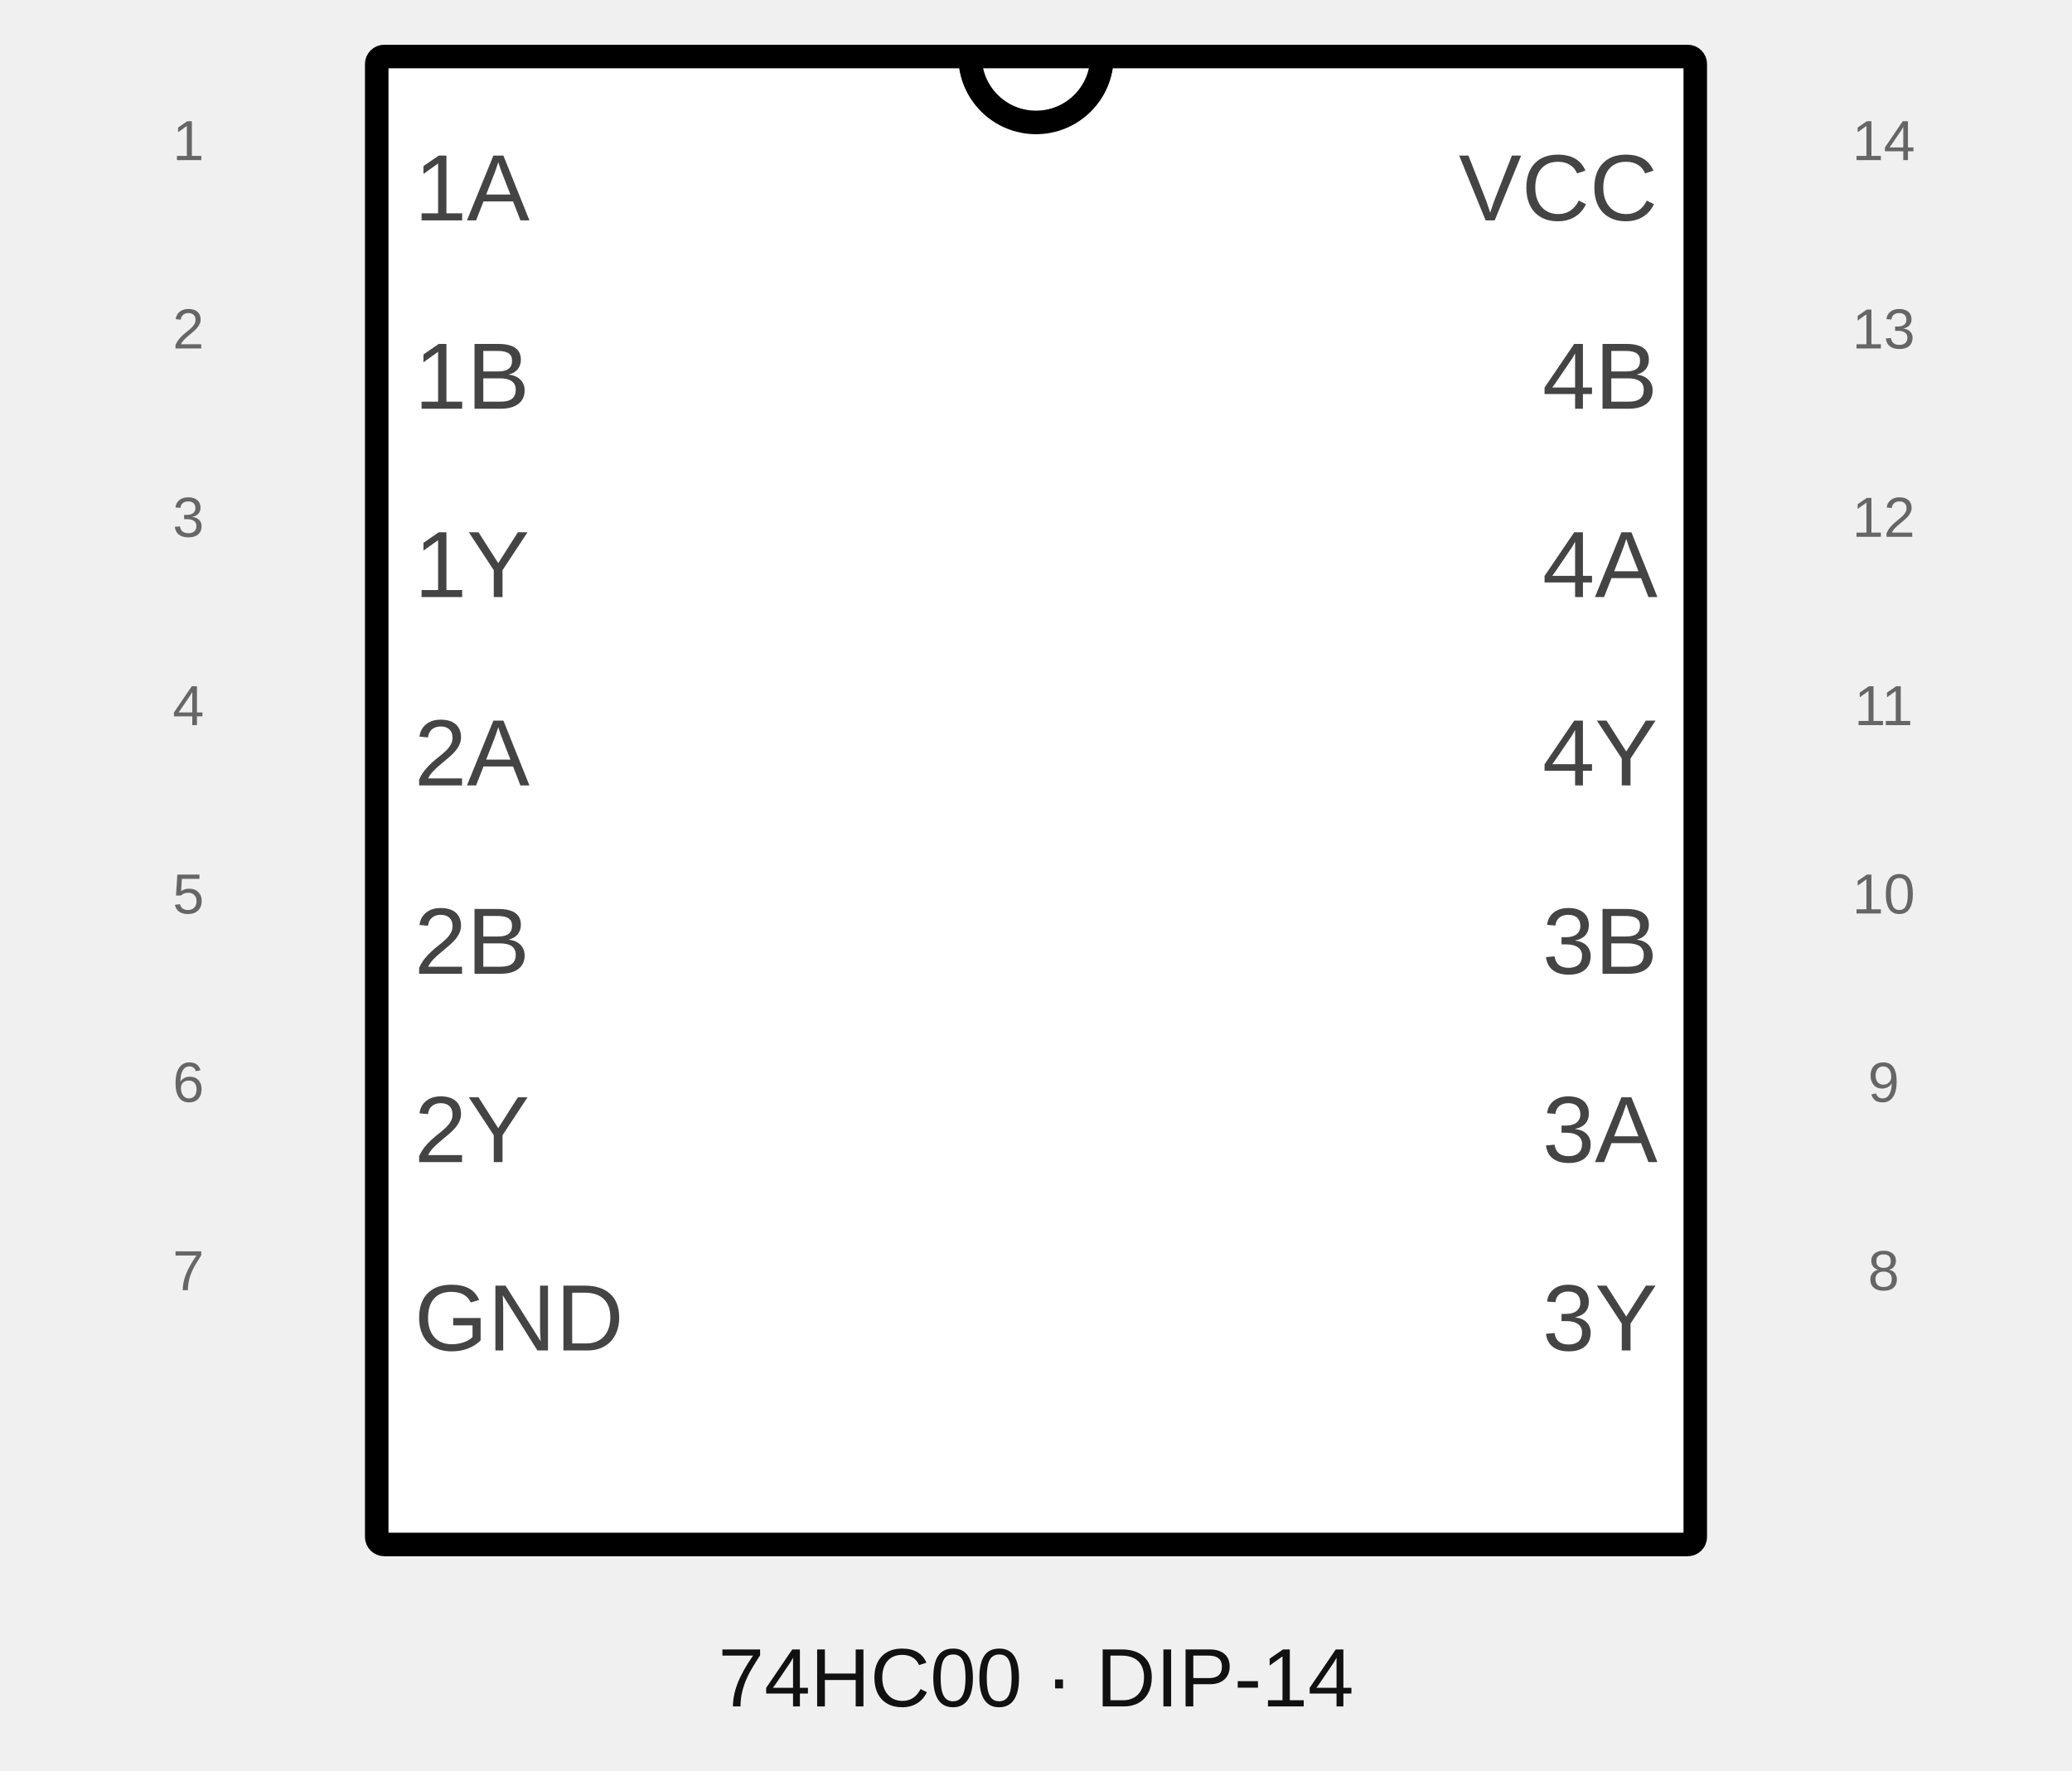
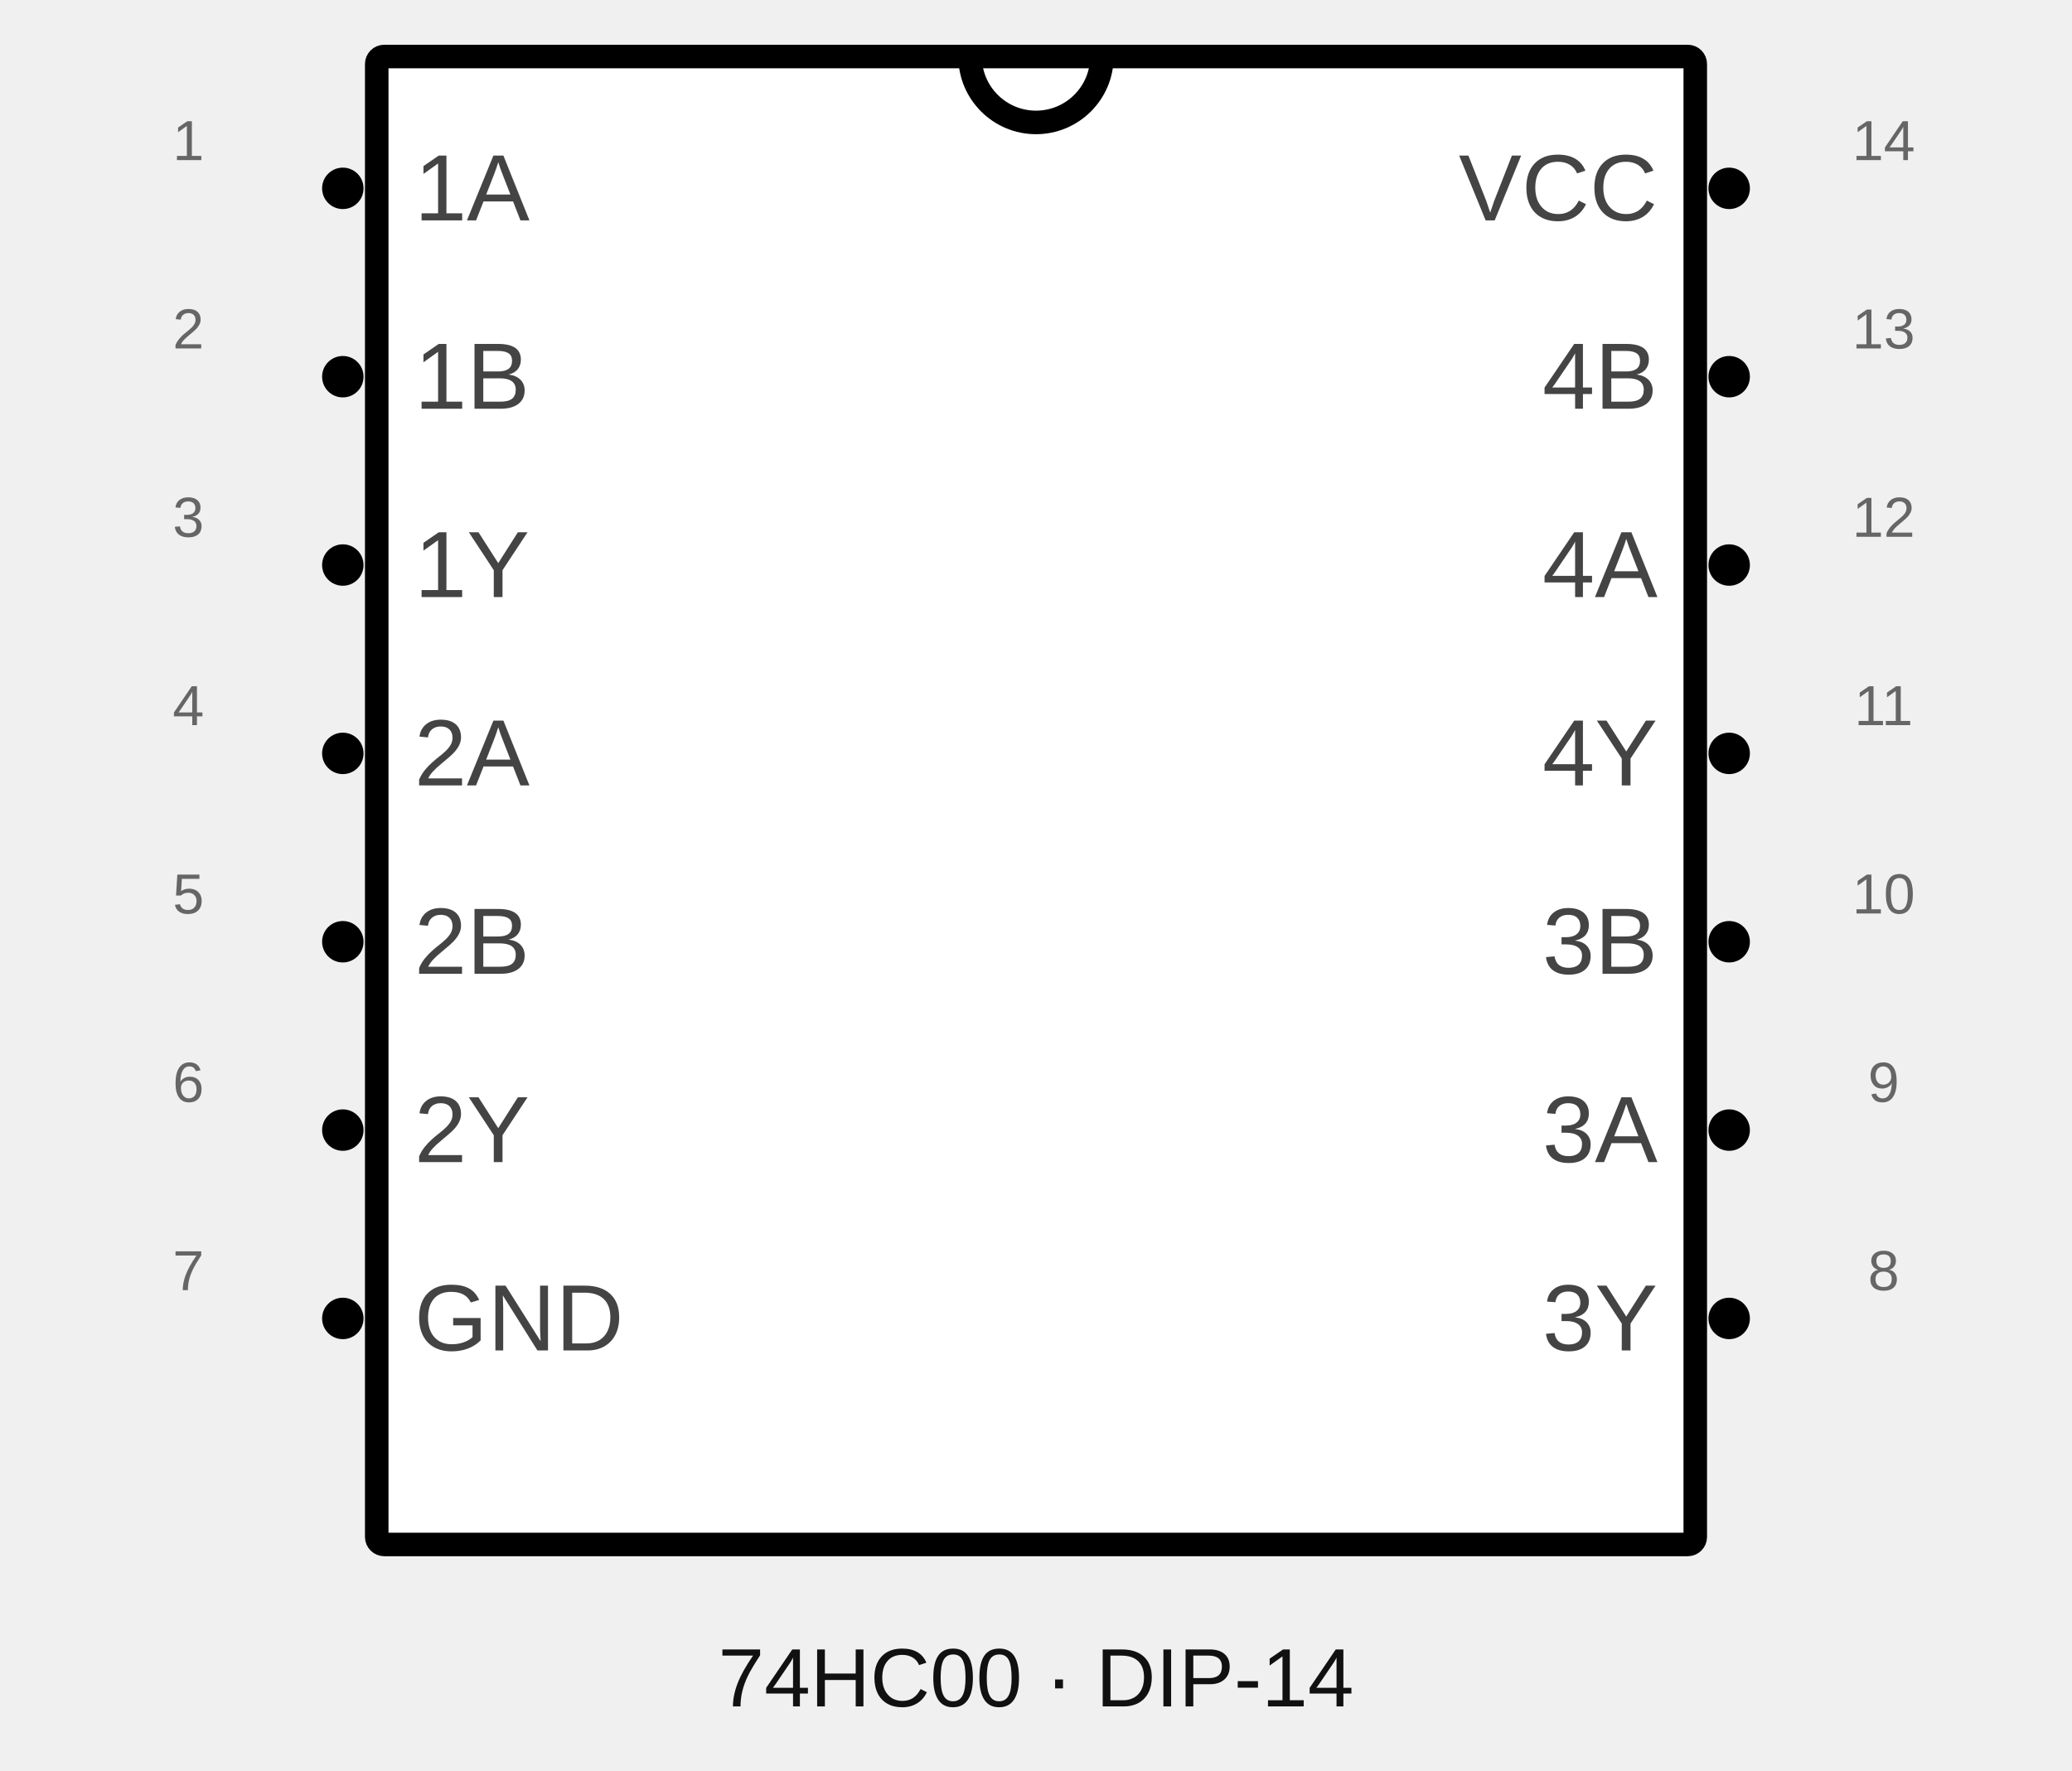
<svg xmlns="http://www.w3.org/2000/svg" viewBox="0 0 1100 940" role="img" aria-labelledby="title desc">
-   <style>.body{fill:#fff;stroke:#000;stroke-width:12.5}.lead{stroke:#787878;stroke-width:9.72;stroke-linecap:round}.pin{fill:none;stroke:none}.name{font:50px "Droid Sans",Arial,sans-serif;fill:#444}.number{font:30px "Droid Sans",Arial,sans-serif;fill:#666}.title{font:44px "Droid Sans",Arial,sans-serif;fill:#111}</style>
+   <style>.body{fill:#fff;stroke:#000;stroke-width:12.5}.lead{stroke:#787878;stroke-width:9.72;stroke-linecap:round}.node{fill:#000}.pin{fill:none;stroke:none}.name{font:50px "Droid Sans",Arial,sans-serif;fill:#444}.number{font:30px "Droid Sans",Arial,sans-serif;fill:#666}.title{font:44px "Droid Sans",Arial,sans-serif;fill:#111}</style>
  <text class="title" x="550" y="906" text-anchor="middle">74HC00 · DIP-14</text>
  <rect class="body" x="200" y="30" width="700" height="790" rx="4" />
  <path d="M515.0 30a35 35 0 0 0 70 0" fill="none" stroke="#000" stroke-width="12.5" />
+   <circle class="node" cx="182" cy="100" r="11" />
  <rect class="pin" id="connector0pin" data-pin-number="1" data-pin-name="1A" data-direction="input" x="5" y="95" width="195" height="10" />
  <text class="name" x="220" y="117" text-anchor="start">1A</text>
  <text class="number" x="100" y="85" text-anchor="middle">1</text>
+   <circle class="node" cx="182" cy="200" r="11" />
  <rect class="pin" id="connector1pin" data-pin-number="2" data-pin-name="1B" data-direction="input" x="5" y="195" width="195" height="10" />
  <text class="name" x="220" y="217" text-anchor="start">1B</text>
  <text class="number" x="100" y="185" text-anchor="middle">2</text>
+   <circle class="node" cx="182" cy="300" r="11" />
  <rect class="pin" id="connector2pin" data-pin-number="3" data-pin-name="1Y" data-direction="output" x="5" y="295" width="195" height="10" />
  <text class="name" x="220" y="317" text-anchor="start">1Y</text>
  <text class="number" x="100" y="285" text-anchor="middle">3</text>
+   <circle class="node" cx="182" cy="400" r="11" />
  <rect class="pin" id="connector3pin" data-pin-number="4" data-pin-name="2A" data-direction="input" x="5" y="395" width="195" height="10" />
  <text class="name" x="220" y="417" text-anchor="start">2A</text>
  <text class="number" x="100" y="385" text-anchor="middle">4</text>
+   <circle class="node" cx="182" cy="500" r="11" />
  <rect class="pin" id="connector4pin" data-pin-number="5" data-pin-name="2B" data-direction="input" x="5" y="495" width="195" height="10" />
  <text class="name" x="220" y="517" text-anchor="start">2B</text>
  <text class="number" x="100" y="485" text-anchor="middle">5</text>
+   <circle class="node" cx="182" cy="600" r="11" />
  <rect class="pin" id="connector5pin" data-pin-number="6" data-pin-name="2Y" data-direction="output" x="5" y="595" width="195" height="10" />
  <text class="name" x="220" y="617" text-anchor="start">2Y</text>
  <text class="number" x="100" y="585" text-anchor="middle">6</text>
+   <circle class="node" cx="182" cy="700" r="11" />
  <rect class="pin" id="connector6pin" data-pin-number="7" data-pin-name="GND" data-direction="power" x="5" y="695" width="195" height="10" />
  <text class="name" x="220" y="717" text-anchor="start">GND</text>
  <text class="number" x="100" y="685" text-anchor="middle">7</text>
+   <circle class="node" cx="918" cy="700" r="11" />
  <rect class="pin" id="connector7pin" data-pin-number="8" data-pin-name="3Y" data-direction="output" x="900" y="695" width="195" height="10" />
  <text class="name" x="880" y="717" text-anchor="end">3Y</text>
  <text class="number" x="1000" y="685" text-anchor="middle">8</text>
+   <circle class="node" cx="918" cy="600" r="11" />
  <rect class="pin" id="connector8pin" data-pin-number="9" data-pin-name="3A" data-direction="input" x="900" y="595" width="195" height="10" />
  <text class="name" x="880" y="617" text-anchor="end">3A</text>
  <text class="number" x="1000" y="585" text-anchor="middle">9</text>
+   <circle class="node" cx="918" cy="500" r="11" />
  <rect class="pin" id="connector9pin" data-pin-number="10" data-pin-name="3B" data-direction="input" x="900" y="495" width="195" height="10" />
  <text class="name" x="880" y="517" text-anchor="end">3B</text>
  <text class="number" x="1000" y="485" text-anchor="middle">10</text>
+   <circle class="node" cx="918" cy="400" r="11" />
  <rect class="pin" id="connector10pin" data-pin-number="11" data-pin-name="4Y" data-direction="output" x="900" y="395" width="195" height="10" />
  <text class="name" x="880" y="417" text-anchor="end">4Y</text>
  <text class="number" x="1000" y="385" text-anchor="middle">11</text>
+   <circle class="node" cx="918" cy="300" r="11" />
  <rect class="pin" id="connector11pin" data-pin-number="12" data-pin-name="4A" data-direction="input" x="900" y="295" width="195" height="10" />
  <text class="name" x="880" y="317" text-anchor="end">4A</text>
  <text class="number" x="1000" y="285" text-anchor="middle">12</text>
+   <circle class="node" cx="918" cy="200" r="11" />
  <rect class="pin" id="connector12pin" data-pin-number="13" data-pin-name="4B" data-direction="input" x="900" y="195" width="195" height="10" />
  <text class="name" x="880" y="217" text-anchor="end">4B</text>
  <text class="number" x="1000" y="185" text-anchor="middle">13</text>
+   <circle class="node" cx="918" cy="100" r="11" />
  <rect class="pin" id="connector13pin" data-pin-number="14" data-pin-name="VCC" data-direction="power" x="900" y="95" width="195" height="10" />
  <text class="name" x="880" y="117" text-anchor="end">VCC</text>
  <text class="number" x="1000" y="85" text-anchor="middle">14</text>
</svg>
